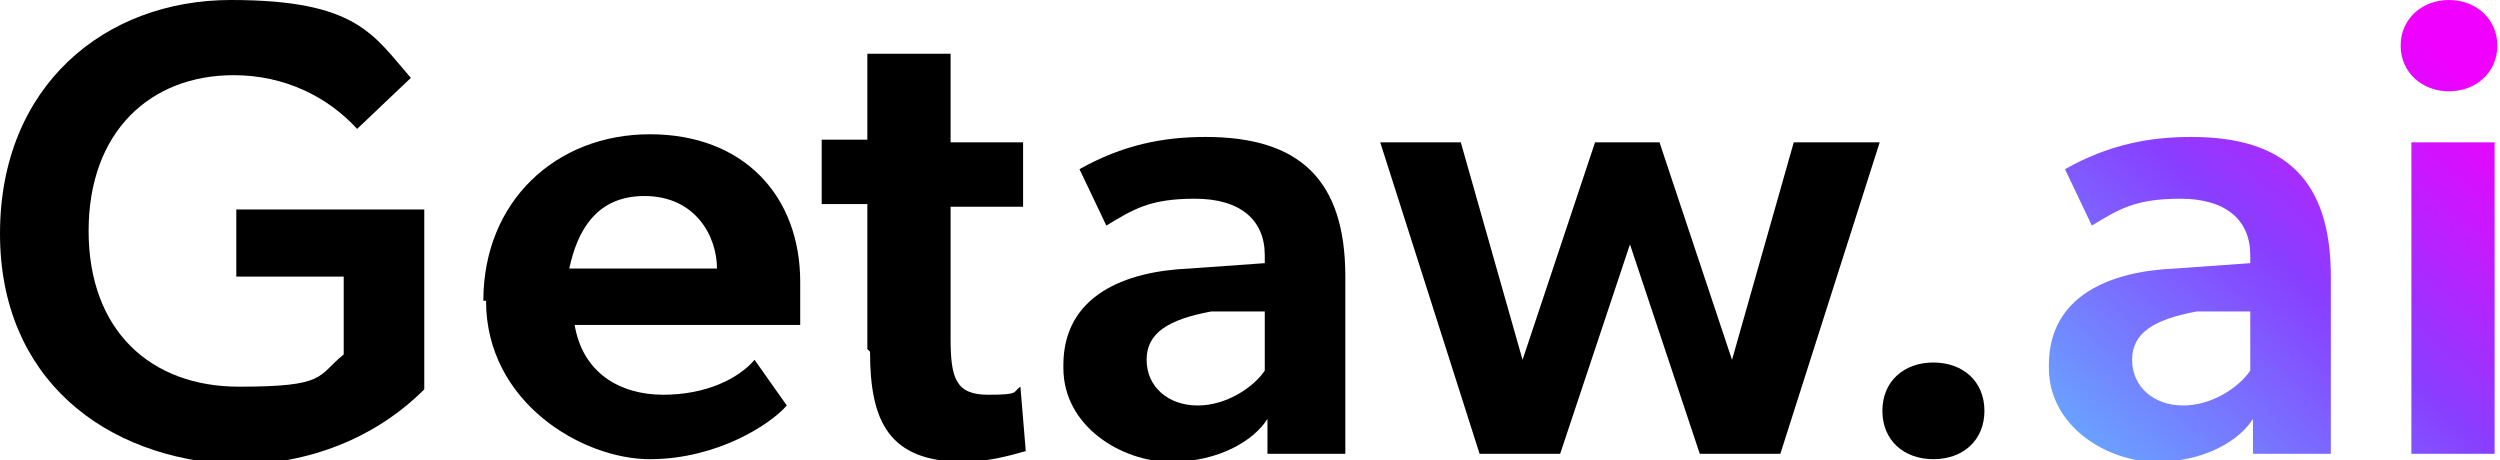
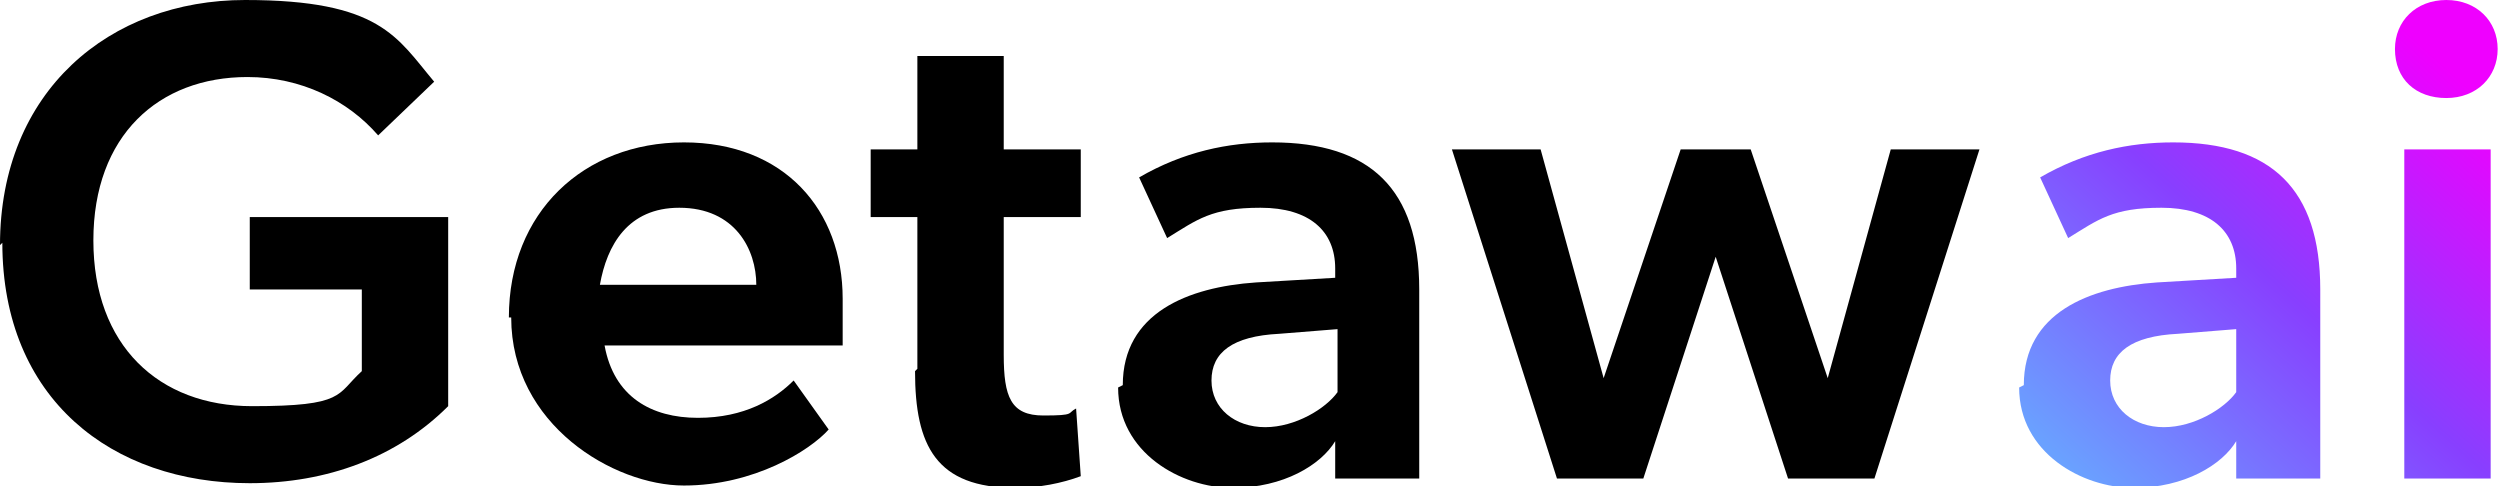
- <svg xmlns="http://www.w3.org/2000/svg" xmlns:xlink="http://www.w3.org/1999/xlink" id="uuid-31e5a82a-c19d-4f3a-a604-83e6d0a4b102" data-name="Layer 2" width="93.1" height="17.1" viewBox="0 0 93.1 17.1">
+ <svg xmlns="http://www.w3.org/2000/svg" xmlns:xlink="http://www.w3.org/1999/xlink" id="uuid-15ec86a9-1990-4018-9d81-aa695db97afb" data-name="Layer 2" width="107.1" height="20.8" viewBox="0 0 107.1 20.8">
  <defs>
    <style>
-       .uuid-4df9cc52-4613-4788-88a5-c7e97aafaab9 {
-         fill: url(#uuid-bc82099f-b930-4591-a790-9ec0d09f1734);
+       .uuid-a3304cc8-5501-4dd3-bf1e-3c3b1c543c16 {
+         fill: url(#uuid-2c740211-5a8d-487b-b992-7d8c15ddf218);
      }

-       .uuid-c6c6802f-f0d4-4436-bb15-3bde80f45aa1 {
-         fill: url(#uuid-07108dc6-9b39-41f5-a4c3-db3660710738);
+       .uuid-c4ebd3e8-399c-4989-b62c-18b6bd13d461 {
+         fill: url(#uuid-965fc7e9-760f-4c8f-8cf6-20afd79b033b);
      }
    </style>
-     <linearGradient id="uuid-bc82099f-b930-4591-a790-9ec0d09f1734" x1="77.6" y1="16.3" x2="90.7" y2="1.9" gradientUnits="userSpaceOnUse">
+     <linearGradient id="uuid-965fc7e9-760f-4c8f-8cf6-20afd79b033b" x1="88.3" y1="19.7" x2="104.2" y2="2.3" gradientUnits="userSpaceOnUse">
      <stop offset="0" stop-color="#6aa1ff" />
      <stop offset=".5" stop-color="#883fff" />
      <stop offset="1" stop-color="#ef00ff" />
    </linearGradient>
-     <linearGradient id="uuid-07108dc6-9b39-41f5-a4c3-db3660710738" x1="81.4" y1="19.7" x2="94.4" y2="5.3" xlink:href="#uuid-bc82099f-b930-4591-a790-9ec0d09f1734" />
+     <linearGradient id="uuid-2c740211-5a8d-487b-b992-7d8c15ddf218" x1="92.9" y1="23.9" x2="108.7" y2="6.4" xlink:href="#uuid-965fc7e9-760f-4c8f-8cf6-20afd79b033b" />
  </defs>
-   <g id="uuid-9fc7e7a3-ab26-4091-80a3-109d85d874aa" data-name="Layer 1">
+   <g id="uuid-e7d17385-2be7-435b-b755-0293e6ef5be8" data-name="Layer 1">
    <g>
      <g>
-         <path d="M0,8.7C0,3.2,3.9,0,8.6,0s5.3,1.3,6.7,2.9l-2,1.9c-1.1-1.2-2.7-2-4.6-2-3.1,0-5.4,2.1-5.4,5.8s2.3,5.8,5.6,5.8,2.9-.4,3.9-1.2v-2.9h-4v-2.5h7v6.7c-1.8,1.8-4.3,2.8-7,2.8C3.9,17.1,0,14.1,0,8.7Z" />
-         <path d="M18,11.2c0-3.7,2.7-6.2,6.2-6.2s5.6,2.3,5.6,5.5,0,1.4,0,1.6h-8.4c.3,1.8,1.7,2.6,3.3,2.6s2.8-.6,3.4-1.3l1.2,1.7c-.6.7-2.6,2-5.1,2s-6.1-2.1-6.1-5.9ZM24,7.3c-1.8,0-2.5,1.3-2.8,2.7h5.5c0-1.2-.8-2.7-2.7-2.7Z" />
-         <path d="M32.3,13v-5.4h-1.7v-2.4h1.7V2h3.1v3.3h2.7v2.4h-2.7v4.9c0,1.5.2,2.1,1.4,2.1s.9-.1,1.2-.3l.2,2.4c-.7.2-1.5.4-2.3.4-2.8,0-3.5-1.5-3.5-4.1Z" />
-         <path d="M39.6,13.6c0-2.6,2.3-3.5,4.7-3.6l2.8-.2v-.3c0-1.3-.9-2.1-2.6-2.1s-2.3.4-3.3,1l-1-2.1c1.6-.9,3.1-1.2,4.7-1.2,3.5,0,5.2,1.6,5.2,5.2v6.6h-2.9v-1.3c-.5.8-1.8,1.6-3.6,1.6s-4-1.3-4-3.5ZM47.1,13.8v-2.2h-2c-1.6.3-2.4.8-2.4,1.8s.8,1.7,1.9,1.7,2.1-.7,2.5-1.3Z" />
-         <path d="M51.2,5.3h3.2l2.3,8.1,2.7-8.1h2.4l2.7,8.1,2.3-8.1h3.2l-3.7,11.6h-3l-2.6-7.8-2.6,7.8h-3l-3.7-11.6Z" />
-         <path d="M70.1,15.3c0-1.1.8-1.8,1.9-1.8s1.9.7,1.9,1.8-.8,1.8-1.9,1.8-1.9-.7-1.9-1.8Z" />
+         <path d="M0,10.5C0,3.9,4.7,0,10.5,0s6.5,1.6,8.1,3.5l-2.4,2.3c-1.3-1.5-3.3-2.5-5.6-2.5-3.8,0-6.6,2.5-6.6,7s2.8,7.1,6.8,7.1,3.6-.5,4.7-1.5v-3.5h-4.8v-3.1h8.5v8.1c-2.2,2.2-5.2,3.3-8.5,3.3-5.9,0-10.6-3.6-10.6-10.3Z" />
+         <path d="M21.8,13.6c0-4.5,3.2-7.5,7.5-7.5s6.8,2.9,6.8,6.7,0,1.7,0,2h-10.2c.4,2.2,2,3.1,4,3.1s3.3-.8,4.1-1.6l1.5,2.1c-.8.9-3.2,2.4-6.2,2.4s-7.4-2.6-7.4-7.2ZM29.1,8.9c-2.2,0-3.1,1.6-3.4,3.3h6.7c0-1.5-.9-3.3-3.3-3.3Z" />
+         <path d="M39.3,15.8v-6.5h-2v-2.9h2V2.4h3.7v4h3.3v2.9h-3.3v5.9c0,1.8.3,2.6,1.7,2.6s1-.1,1.4-.3l.2,2.9c-.8.3-1.8.5-2.8.5-3.4,0-4.3-1.8-4.3-5Z" />
+         <path d="M48.1,16.5c0-3.1,2.8-4.2,5.7-4.4l3.4-.2v-.4c0-1.6-1.1-2.6-3.2-2.6s-2.7.5-4,1.3l-1.2-2.6c1.9-1.1,3.8-1.5,5.7-1.5,4.2,0,6.3,2,6.3,6.3v8.1h-3.6v-1.6c-.6,1-2.2,2-4.4,2s-4.9-1.5-4.9-4.3ZM57.3,16.7v-2.6l-2.5.2c-2,.1-2.9.8-2.9,2s1,2,2.3,2,2.6-.8,3.1-1.5Z" />
+         <path d="M62.2,6.4h3.8l2.7,9.8,3.3-9.8h3l3.3,9.8,2.7-9.8h3.8l-4.5,14.1h-3.7l-3.1-9.5-3.1,9.5h-3.7l-4.5-14.1Z" />
      </g>
      <g>
-         <path class="uuid-4df9cc52-4613-4788-88a5-c7e97aafaab9" d="M76.3,13.6c0-2.6,2.3-3.5,4.7-3.6l2.8-.2v-.3c0-1.3-.9-2.1-2.6-2.1s-2.3.4-3.3,1l-1-2.1c1.6-.9,3.1-1.2,4.7-1.2,3.5,0,5.2,1.6,5.2,5.2v6.6h-2.9v-1.3c-.5.8-1.8,1.6-3.6,1.6s-4-1.3-4-3.5ZM83.8,13.8v-2.2h-2c-1.6.3-2.4.8-2.4,1.8s.8,1.7,1.9,1.7,2.1-.7,2.5-1.3Z" />
-         <path class="uuid-c6c6802f-f0d4-4436-bb15-3bde80f45aa1" d="M89.4,1.7c0-1,.8-1.7,1.8-1.7s1.8.7,1.8,1.7-.8,1.7-1.8,1.7-1.8-.7-1.8-1.7ZM89.8,5.3h3.1v11.6h-3.1V5.3Z" />
+         <path class="uuid-c4ebd3e8-399c-4989-b62c-18b6bd13d461" d="M86.7,16.5c0-3.1,2.8-4.2,5.7-4.4l3.4-.2v-.4c0-1.6-1.1-2.6-3.2-2.6s-2.7.5-4,1.3l-1.2-2.6c1.9-1.1,3.8-1.5,5.7-1.5,4.2,0,6.3,2,6.3,6.3v8.1h-3.6v-1.6c-.6,1-2.2,2-4.4,2s-4.9-1.5-4.9-4.3ZM95.8,16.7v-2.6l-2.5.2c-2,.1-2.9.8-2.9,2s1,2,2.3,2,2.6-.8,3.1-1.5Z" />
+         <path class="uuid-a3304cc8-5501-4dd3-bf1e-3c3b1c543c16" d="M102.6,2.1c0-1.2.9-2.1,2.2-2.1s2.2.9,2.2,2.1-.9,2.1-2.2,2.1-2.2-.8-2.2-2.1ZM103,6.4h3.7v14.1h-3.7V6.4Z" />
      </g>
    </g>
  </g>
</svg>
